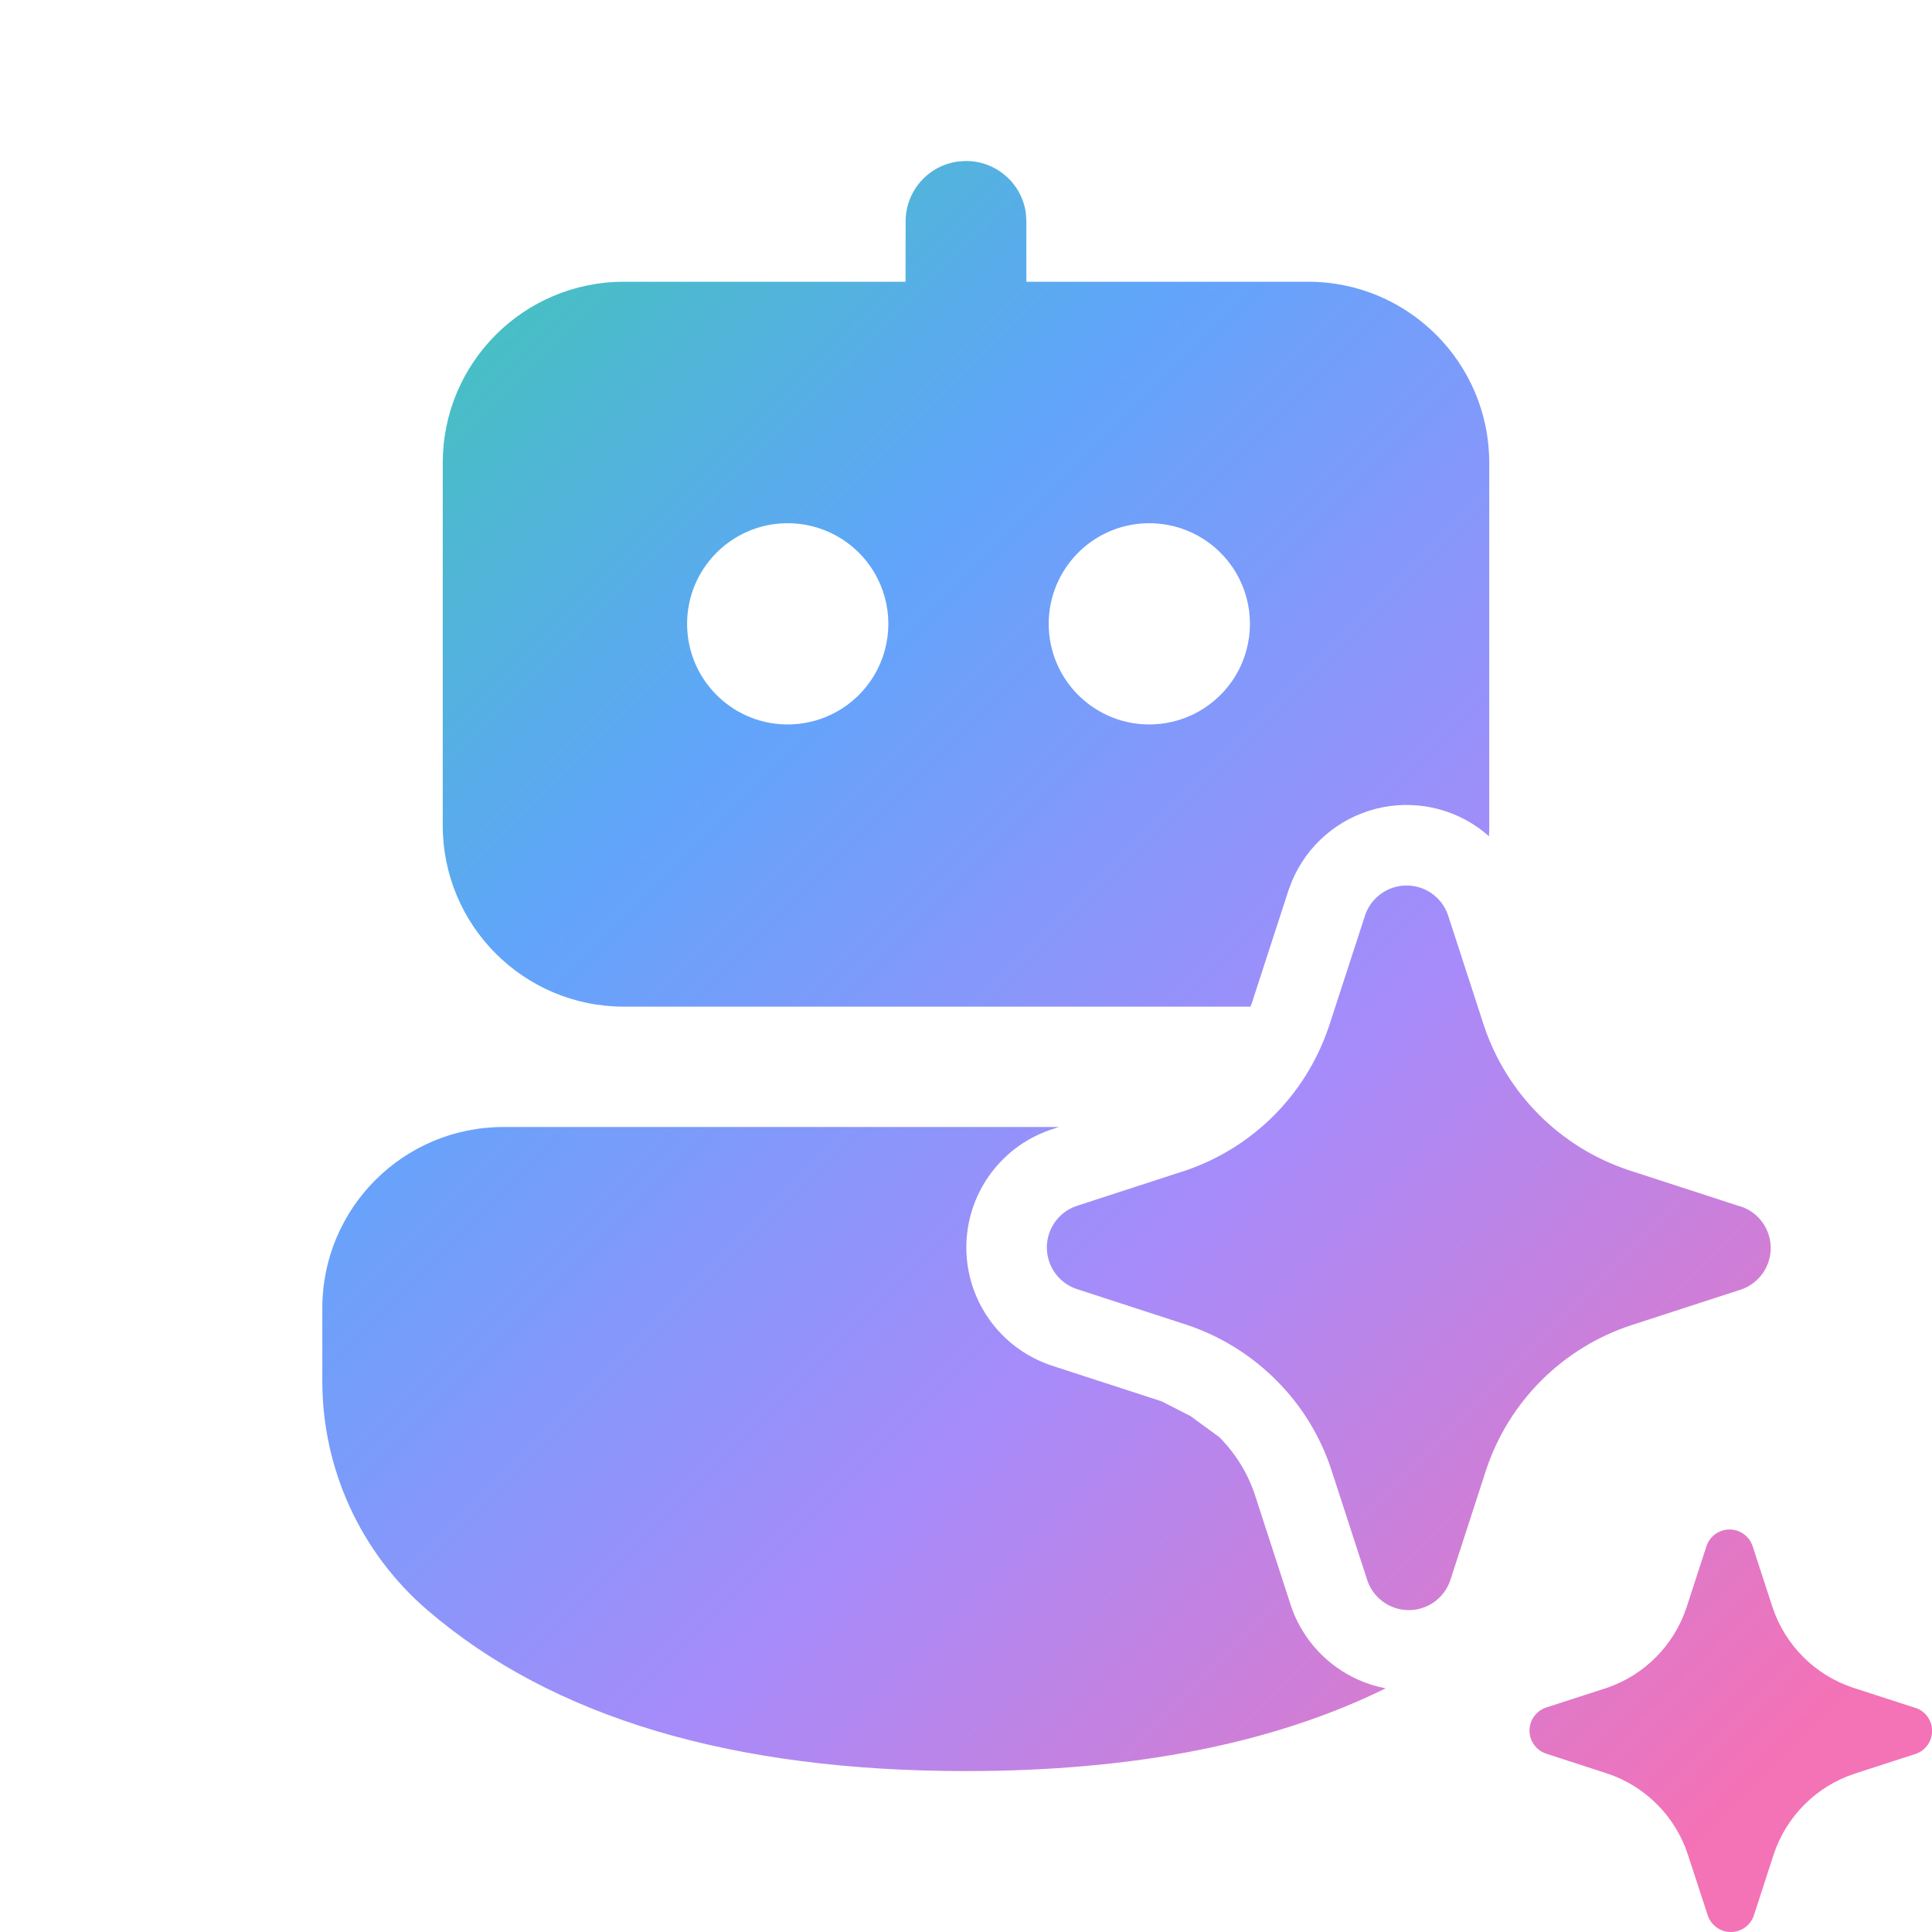
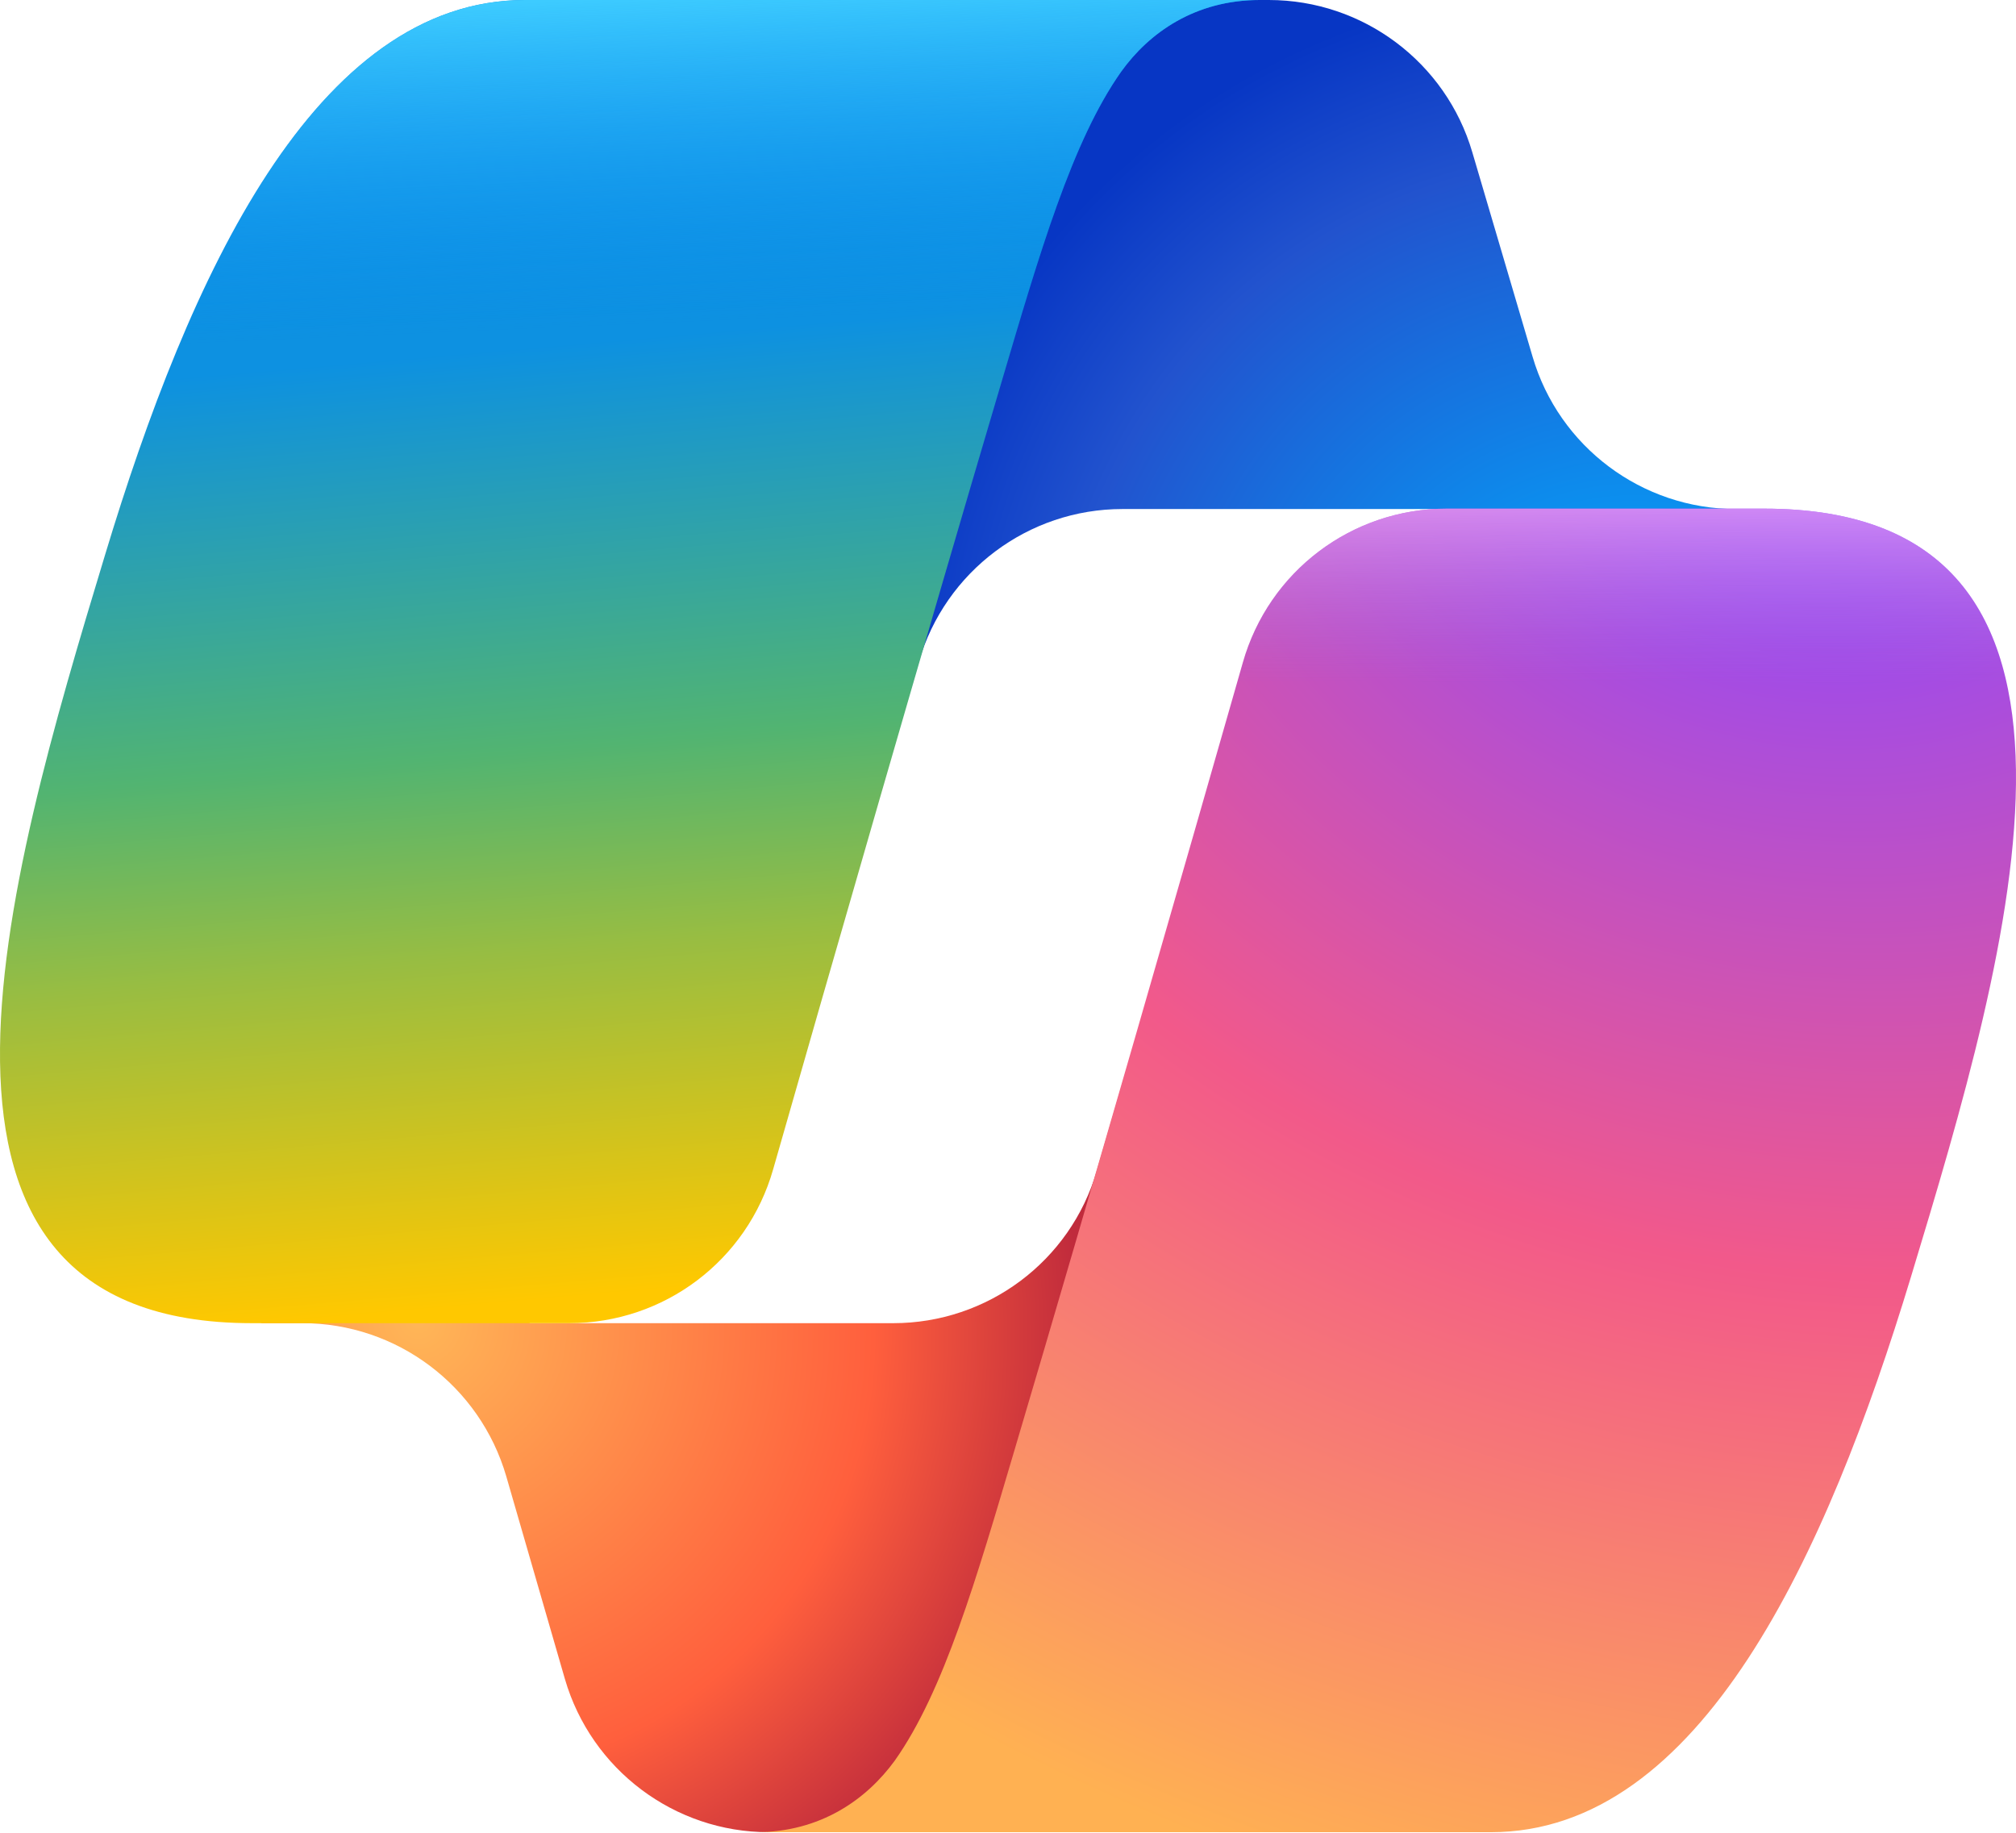
- <svg xmlns="http://www.w3.org/2000/svg" width="16" height="16" viewBox="0 0 24 24">
-   <path fill="url(#cpGrad)" d="M18.365 10.283q.069.05.132.105q.003-.066.003-.133V5.75a2.25 2.25 0 0 0-2.25-2.25h-3.5v-.75l-.006-.101A.75.75 0 0 0 12 2l-.102.007a.75.75 0 0 0-.648.743l-.001.75h-3.5A2.25 2.25 0 0 0 5.5 5.75v4.505a2.25 2.25 0 0 0 2.25 2.25h7.784l.02-.053l.008-.026l.45-1.384l.005-.012a1.544 1.544 0 0 1 2.348-.747M9.75 6.5a1.25 1.25 0 1 1 0 2.499a1.25 1.25 0 0 1 0-2.499m4.492 0a1.25 1.25 0 1 1 0 2.499a1.25 1.25 0 0 1 0-2.499m-1.2 7.537l.113-.037H6.254a2.25 2.25 0 0 0-2.25 2.25v.907a3.75 3.75 0 0 0 1.305 2.844c1.563 1.343 3.802 2 6.691 2c2.076 0 3.817-.339 5.213-1.028a1.55 1.55 0 0 1-1.169-1.003l-.004-.012l-.45-1.385v-.001a1.84 1.84 0 0 0-.444-.72l-.359-.262l-.359-.183l-1.385-.45l-.012-.005a1.545 1.545 0 0 1 0-2.911zm2.812 3.109a2.8 2.8 0 0 1 .685 1.114l.448 1.377a.544.544 0 0 0 1.027 0l.447-1.377a2.83 2.83 0 0 1 1.798-1.796l1.378-.448a.545.545 0 0 0 0-1.025l-.027-.007l-1.378-.448a2.84 2.84 0 0 1-1.798-1.796l-.448-1.377a.544.544 0 0 0-1.026 0l-.448 1.377l-.012.034a2.84 2.84 0 0 1-1.759 1.762l-1.377.448a.545.545 0 0 0 0 1.025l1.377.448c.42.14.801.376 1.113.689m7.164 3.819l.765.248l.016.004a.302.302 0 0 1 0 .57l-.766.248a1.58 1.58 0 0 0-.999.999l-.248.764a.302.302 0 0 1-.57 0l-.25-.764a1.58 1.58 0 0 0-.998-1.002l-.766-.249a.302.302 0 0 1 0-.57l.766-.248a1.58 1.58 0 0 0 .983-.998l.249-.765a.302.302 0 0 1 .57 0l.249.764a1.58 1.58 0 0 0 .999.999" />
-   <defs>
-     <linearGradient id="cpGrad" x1="2" y1="2" x2="22" y2="22" gradientUnits="userSpaceOnUse">
-       <stop stop-color="#34d399" />
-       <stop offset=".35" stop-color="#60a5fa" />
-       <stop offset=".65" stop-color="#a78bfa" />
-       <stop offset="1" stop-color="#f472b6" />
-     </linearGradient>
-   </defs>
+ <svg xmlns="http://www.w3.org/2000/svg" xml:space="preserve" viewBox="0 23.3 512.1 465.4">
+   <radialGradient id="a" cx="-79.674" cy="645.551" r="11.637" gradientTransform="matrix(-10.9605 -13.3892 -12.5901 10.3064 7673.291 -7504.614)" gradientUnits="userSpaceOnUse">
+     <stop offset=".096" style="stop-color:#00aeff" />
+     <stop offset=".773" style="stop-color:#2253ce" />
+     <stop offset="1" style="stop-color:#0736c4" />
+   </radialGradient>
+   <path d="M374 62c-6.7-22.9-27.8-38.7-51.7-38.7h-15.7c-26 0-48.3 18.6-53 44.2l-26.9 146.8 6.7-22.9c6.7-23 27.8-38.8 51.7-38.8h91.4l38.3 14.9 36.9-14.9H441c-23.9 0-45-15.8-51.7-38.7z" style="fill:url(#a)" />
+   <radialGradient id="b" cx="-20.581" cy="641.788" r="11.637" gradientTransform="matrix(9.8803 12.5737 12.1968 -9.5842 -7518.271 6768.395)" gradientUnits="userSpaceOnUse">
+     <stop offset="0" style="stop-color:#ffb657" />
+     <stop offset=".634" style="stop-color:#ff5f3d" />
+     <stop offset=".923" style="stop-color:#c02b3c" />
+   </radialGradient>
+   <path d="M143.5 449.8c6.7 23 27.8 38.9 51.8 38.9h33.4c29.2 0 53.1-23.3 53.9-52.5l3.6-141.5-7.6 26c-6.7 23-27.8 38.7-51.7 38.7h-92.2l-32.9-17.8-35.6 17.8h10.6c24 0 45.1 15.9 51.8 38.9z" style="fill:url(#b)" />
+   <linearGradient id="c" x1="151.476" x2="178.106" y1="452.543" y2="144.451" gradientTransform="matrix(1 0 0 -1 0 514)" gradientUnits="userSpaceOnUse">
+     <stop offset=".156" style="stop-color:#0d91e1" />
+     <stop offset=".487" style="stop-color:#52b471" />
+     <stop offset=".652" style="stop-color:#98bd42" />
+     <stop offset=".937" style="stop-color:#ffc800" />
+   </linearGradient>
+   <path d="M320 23.3H133.4C80 23.3 48 93.7 26.7 164.2 1.4 247.7-31.6 359.4 64 359.4h80.6c24.1 0 45.2-15.9 51.8-39.1 14-49 38.6-134.5 57.9-199.6 9.8-33.1 18-61.5 30.5-79.2 7.1-9.9 18.8-18.2 35.2-18.2" style="fill:url(#c)" />
+   <linearGradient id="d" x1="154.129" x2="168.669" y1="491.116" y2="155.012" gradientTransform="matrix(1 0 0 -1 0 514)" gradientUnits="userSpaceOnUse">
+     <stop offset="0" style="stop-color:#3dcbff" />
+     <stop offset=".247" style="stop-color:#0588f7;stop-opacity:0" />
+   </linearGradient>
+   <path d="M320 23.3H133.4C80 23.3 48 93.7 26.7 164.2 1.4 247.7-31.6 359.4 64 359.4h80.6c24.1 0 45.2-15.9 51.8-39.1 14-49 38.6-134.5 57.9-199.6 9.8-33.1 18-61.5 30.5-79.2 7.1-9.9 18.8-18.2 35.2-18.2" style="fill:url(#d)" />
+   <radialGradient id="e" cx="-46.943" cy="664.318" r="11.637" gradientTransform="matrix(-12.6711 36.2357 43.4092 15.1796 -28974.764 -8263.428)" gradientUnits="userSpaceOnUse">
+     <stop offset=".066" style="stop-color:#8c48ff" />
+     <stop offset=".5" style="stop-color:#f2598a" />
+     <stop offset=".896" style="stop-color:#ffb152" />
+   </radialGradient>
+   <path d="M192 488.7h186.7c53.3 0 85.3-70.5 106.7-141 25.3-83.5 58.3-195.2-37.3-195.2h-80.6c-24.1 0-45.2 15.9-51.8 39.1-14 49-38.6 134.6-57.9 199.7-9.8 33.1-18 61.5-30.5 79.2-7.2 9.9-18.9 18.2-35.3 18.2" style="fill:url(#e)" />
+   <linearGradient id="f" x1="352.459" x2="352.268" y1="382.231" y2="290.663" gradientTransform="matrix(1 0 0 -1 0 514)" gradientUnits="userSpaceOnUse">
+     <stop offset=".058" style="stop-color:#f8adfa" />
+     <stop offset=".708" style="stop-color:#a86edd;stop-opacity:0" />
+   </linearGradient>
+   <path d="M192 488.7h186.7c53.3 0 85.3-70.5 106.7-141 25.3-83.5 58.3-195.2-37.3-195.2h-80.6c-24.1 0-45.2 15.9-51.8 39.1-14 49-38.6 134.6-57.9 199.7-9.8 33.1-18 61.5-30.5 79.2-7.2 9.9-18.9 18.2-35.3 18.2" style="fill:url(#f)" />
</svg>
